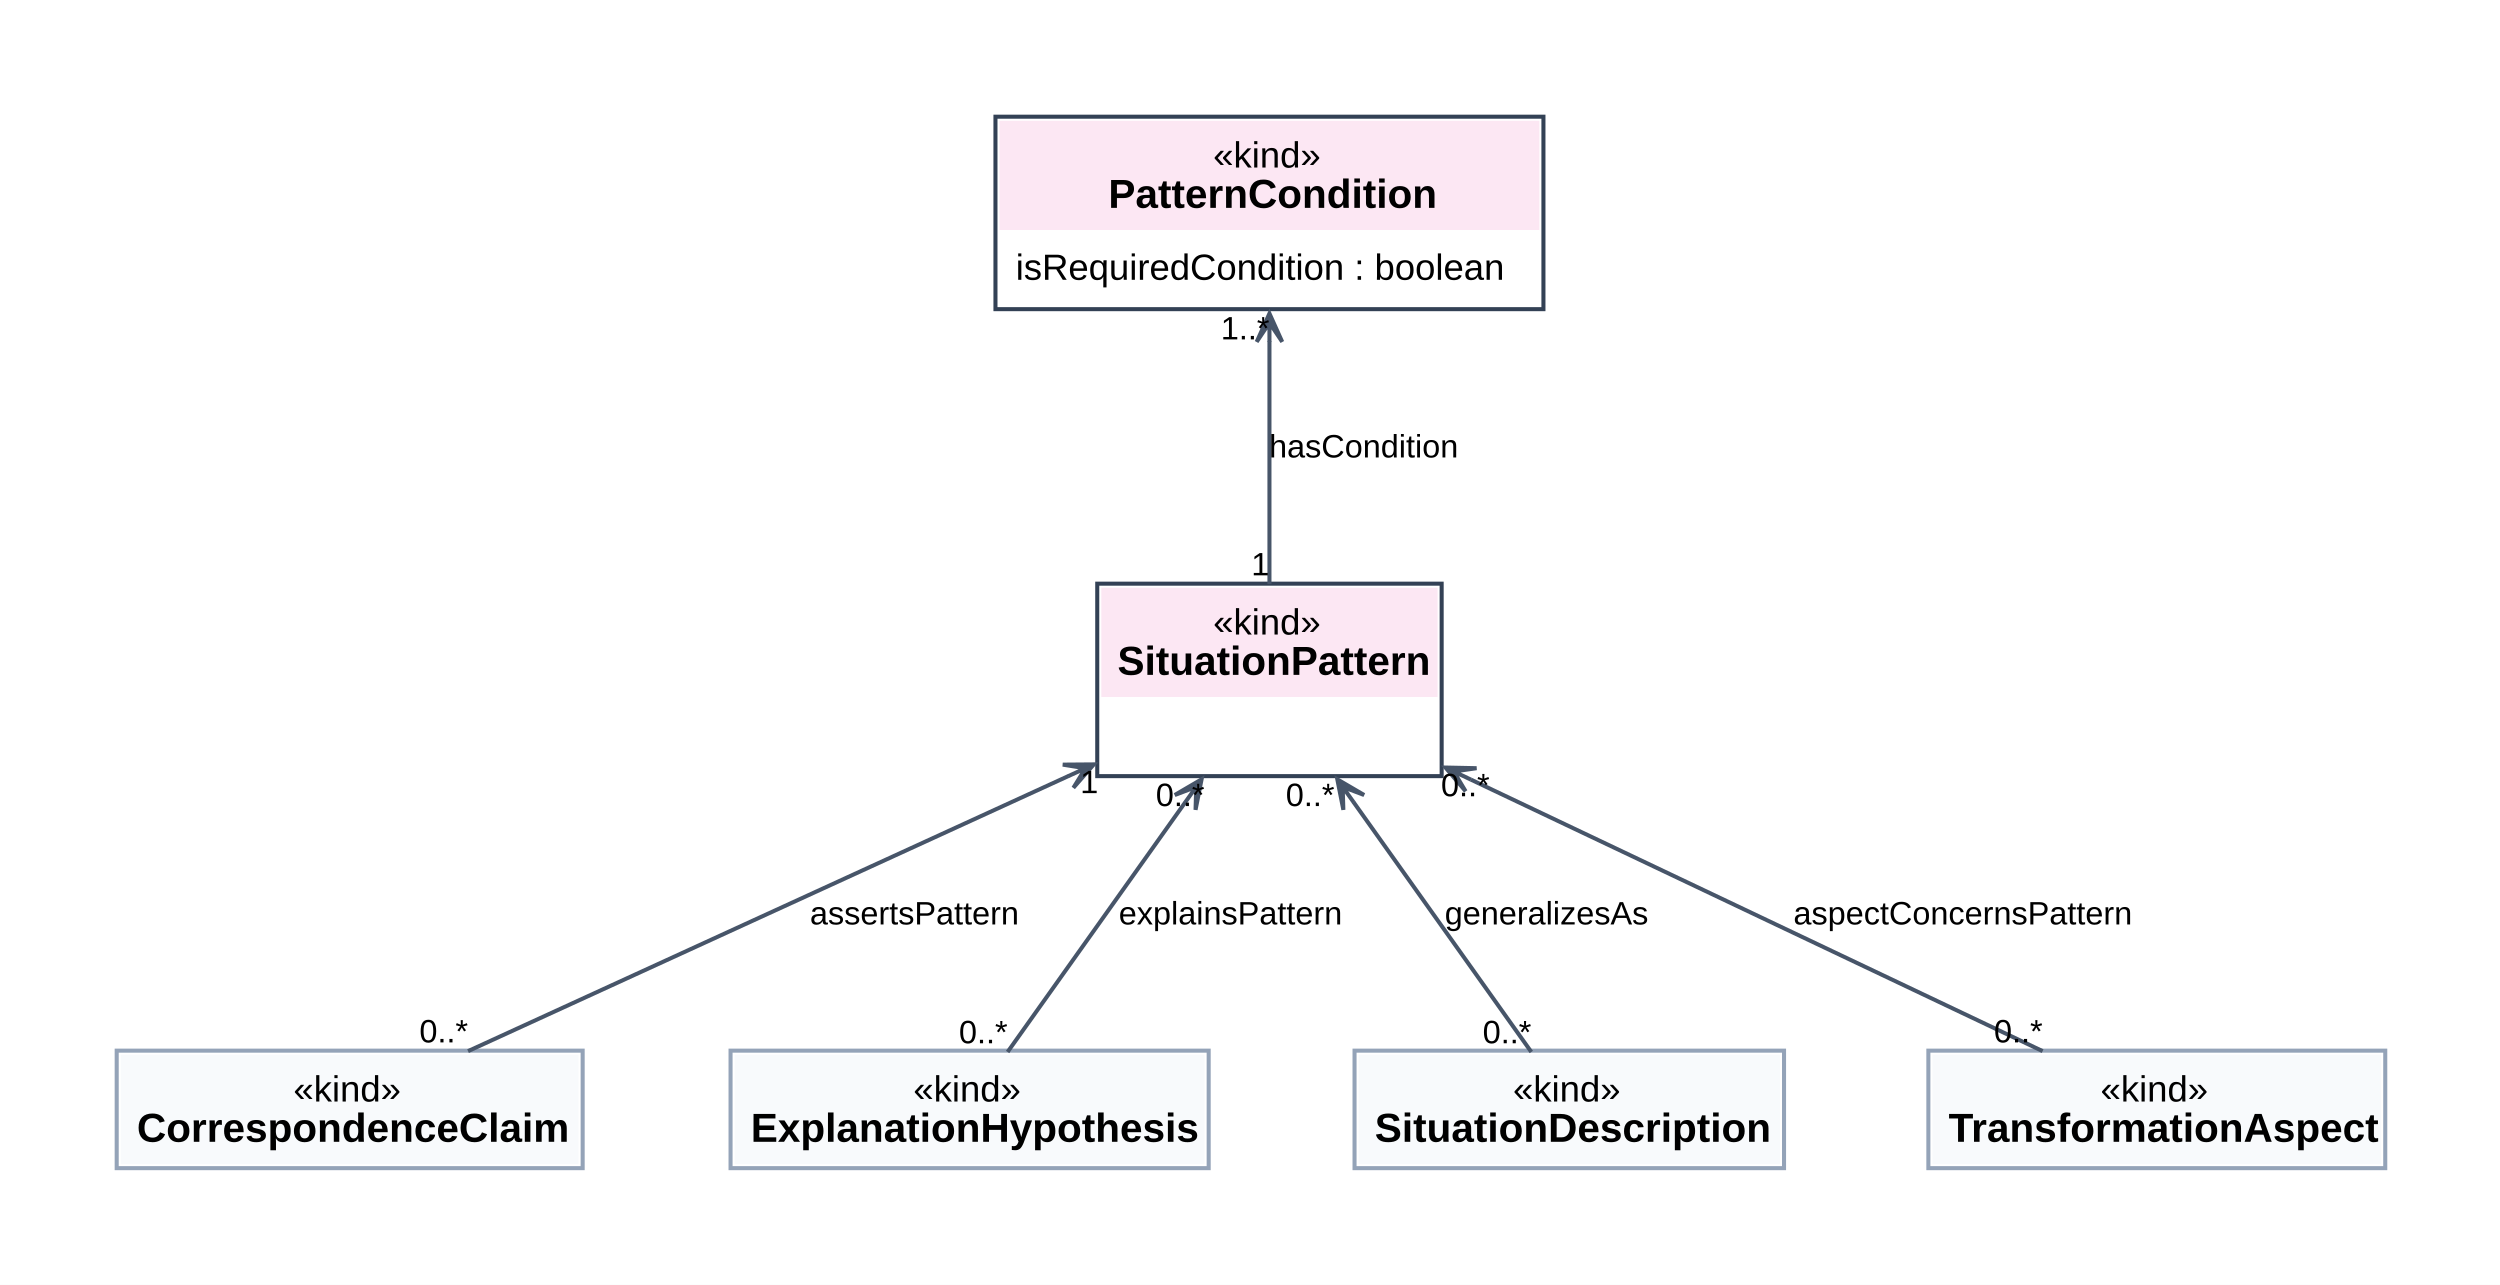
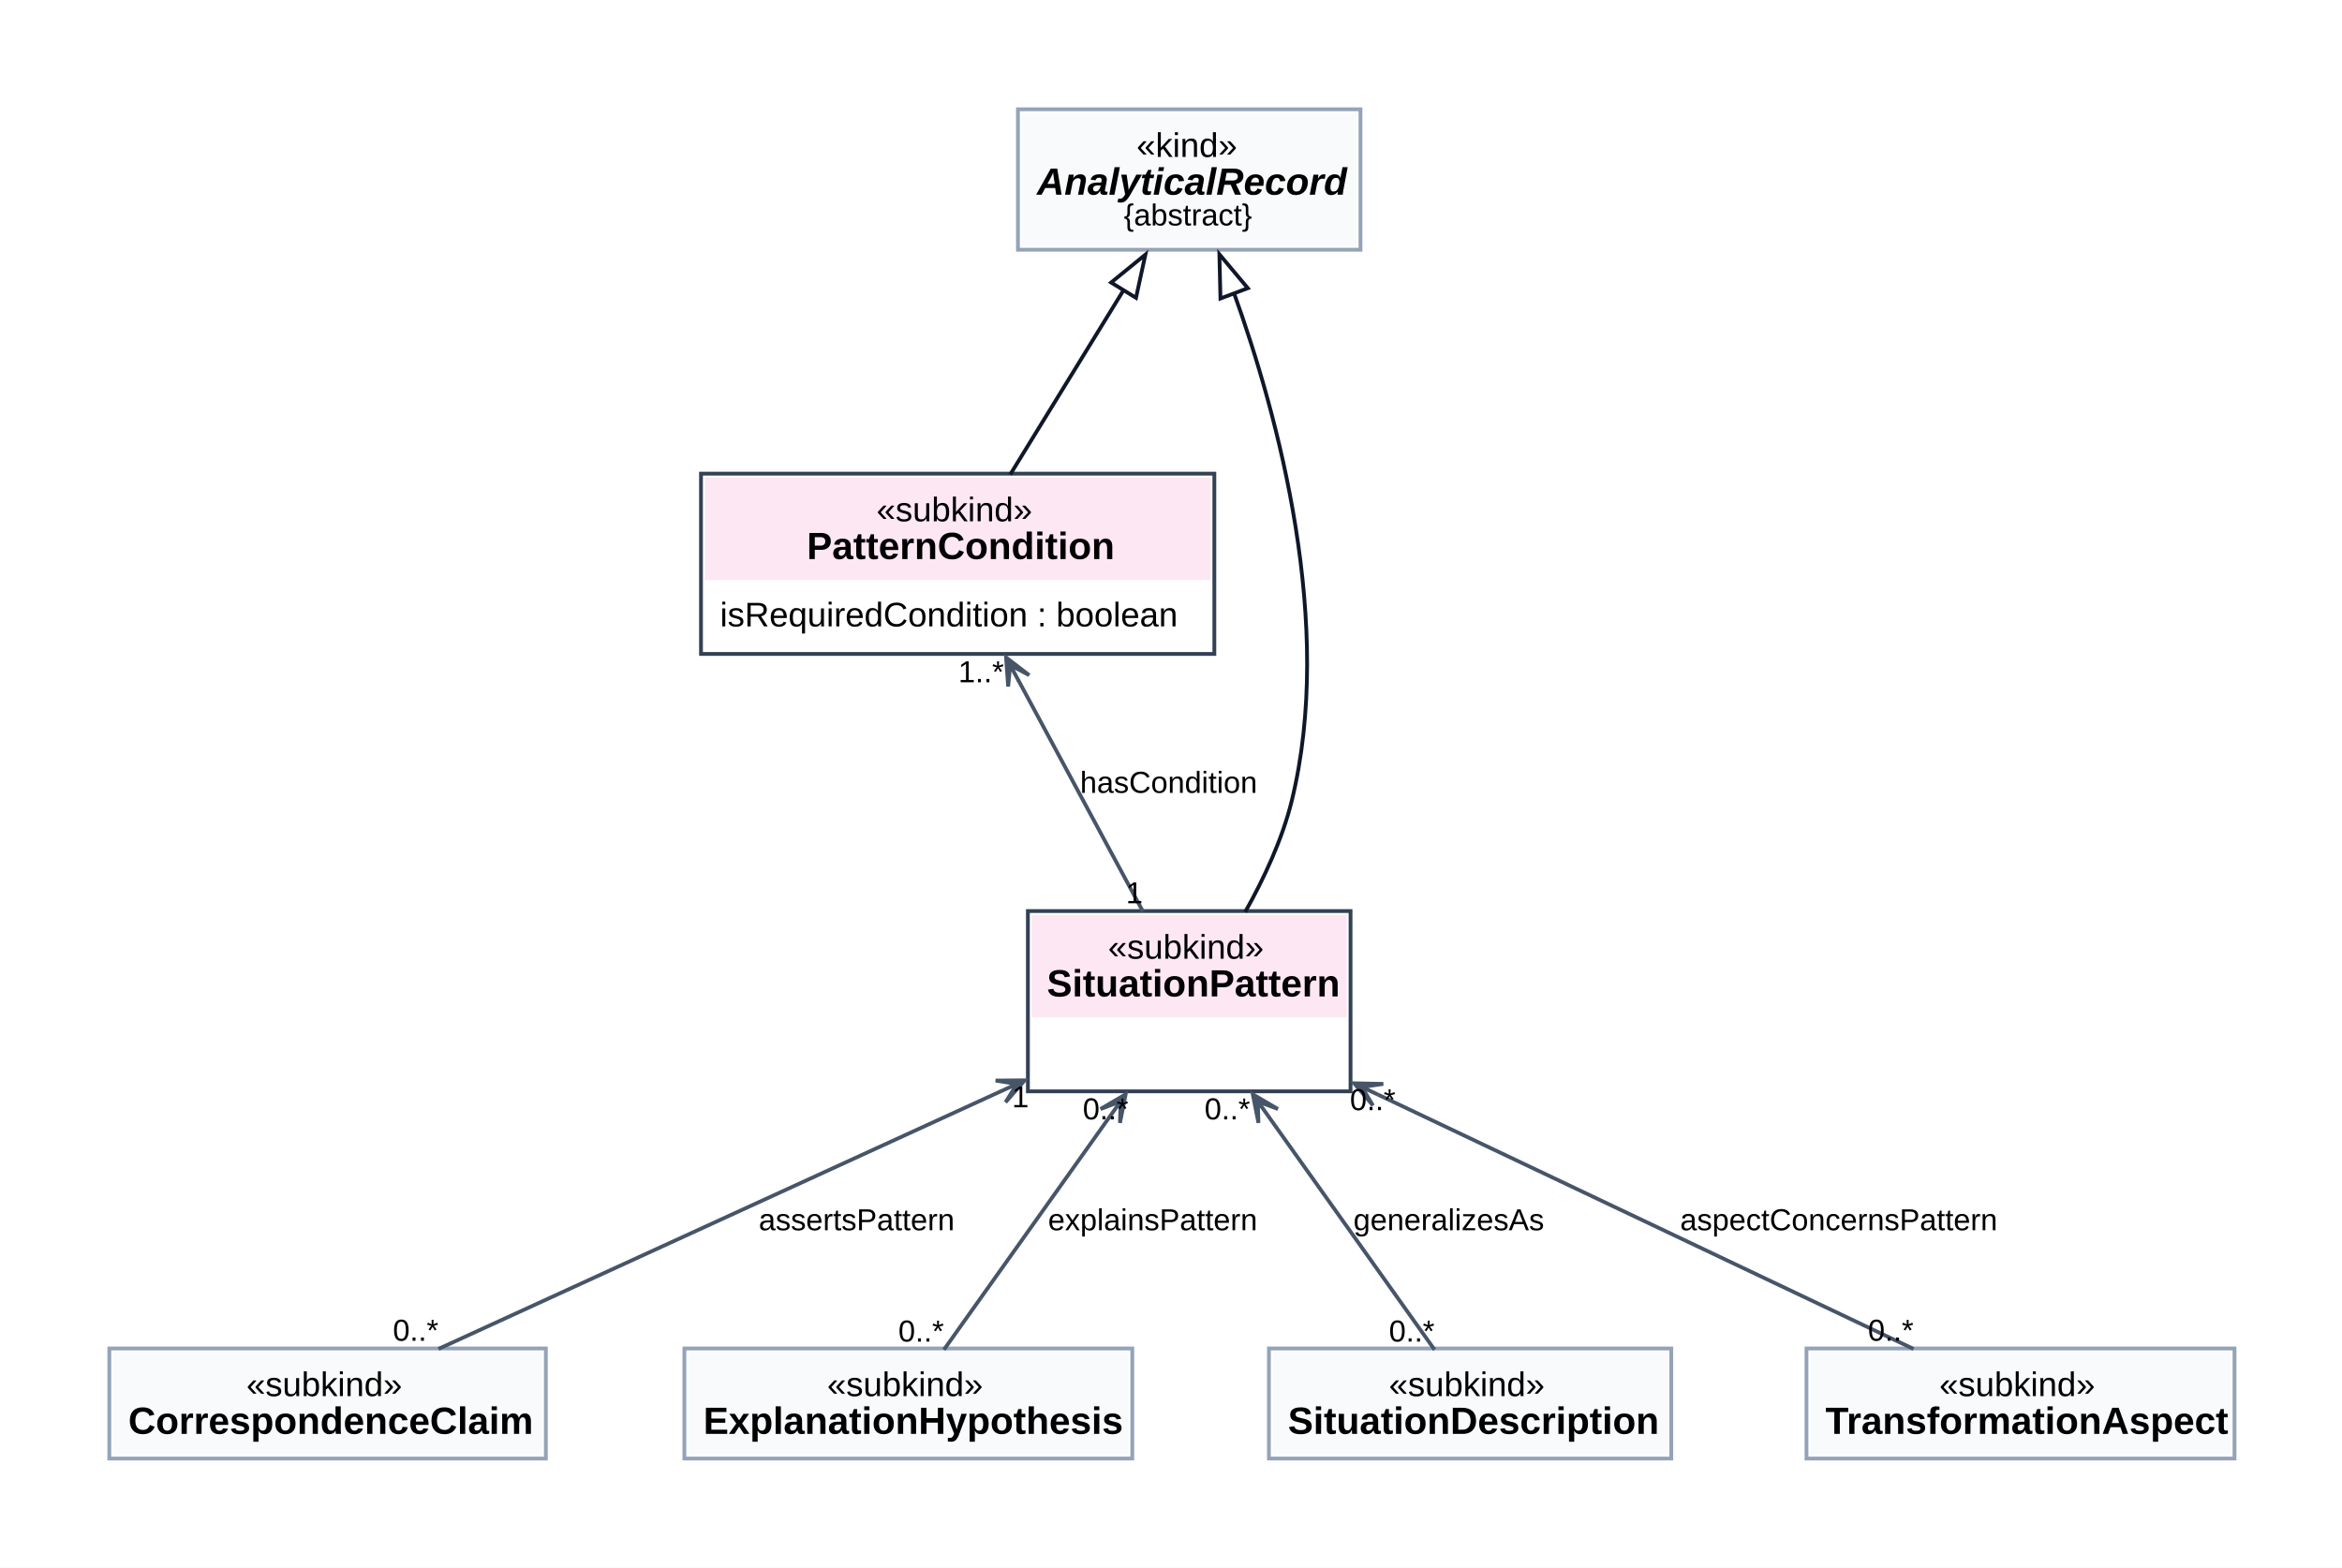
- <svg xmlns="http://www.w3.org/2000/svg" width="617pt" height="317pt" viewBox="0.00 0.00 617.00 317.00">
-   <g id="graph0" class="graph" transform="scale(1 1) rotate(0) translate(28.8 288.3)">
-     <polygon fill="white" stroke="none" points="-28.8,28.8 -28.8,-288.3 588.67,-288.3 588.67,28.8 -28.8,28.8" />
+ <svg xmlns="http://www.w3.org/2000/svg" width="617pt" height="413pt" viewBox="0.00 0.00 617.00 413.00">
+   <g id="graph0" class="graph" transform="scale(1 1) rotate(0) translate(28.8 384.3)">
+     <polygon fill="white" stroke="none" points="-28.8,28.8 -28.8,-384.3 588.67,-384.3 588.67,28.8 -28.8,28.8" />
    <g id="node1" class="node">
      <polygon fill="none" stroke="#334155" points="242,-96.75 242,-144.25 327,-144.25 327,-96.75 242,-96.75" />
      <polygon fill="#fce7f3" stroke="none" points="243,-116.25 243,-143.25 326,-143.25 326,-116.25 243,-116.25" />
-       <text xml:space="preserve" text-anchor="start" x="270.62" y="-131.7" font-family="Arial" font-size="9.00">«kind»</text>
+       <text xml:space="preserve" text-anchor="start" x="263.12" y="-131.7" font-family="Arial" font-size="9.00">«subkind»</text>
      <text xml:space="preserve" text-anchor="start" x="247" y="-121.75" font-family="Arial" font-weight="bold" font-size="10.00">SituationPattern</text>
      <polygon fill="white" stroke="none" points="243,-97.75 243,-116.25 326,-116.25 326,-97.75 243,-97.75" />
      <text xml:space="preserve" text-anchor="start" x="247" y="-104" font-family="Arial" font-size="9.00"> </text>
    </g>
    <g id="node2" class="node">
-       <polygon fill="none" stroke="#334155" points="216.88,-212 216.88,-259.5 352.12,-259.5 352.12,-212 216.88,-212" />
-       <polygon fill="#fce7f3" stroke="none" points="217.88,-231.5 217.88,-258.5 351.12,-258.5 351.12,-231.5 217.88,-231.5" />
-       <text xml:space="preserve" text-anchor="start" x="270.62" y="-246.95" font-family="Arial" font-size="9.00">«kind»</text>
-       <text xml:space="preserve" text-anchor="start" x="244.75" y="-237" font-family="Arial" font-weight="bold" font-size="10.00">PatternCondition</text>
-       <polygon fill="white" stroke="none" points="217.88,-213 217.88,-231.5 351.12,-231.5 351.12,-213 217.88,-213" />
-       <text xml:space="preserve" text-anchor="start" x="221.88" y="-219.25" font-family="Arial" font-size="9.00">isRequiredCondition : boolean</text>
+       <polygon fill="none" stroke="#334155" points="155.88,-212 155.88,-259.5 291.12,-259.5 291.12,-212 155.88,-212" />
+       <polygon fill="#fce7f3" stroke="none" points="156.88,-231.5 156.88,-258.5 290.12,-258.5 290.12,-231.5 156.88,-231.5" />
+       <text xml:space="preserve" text-anchor="start" x="202.12" y="-246.95" font-family="Arial" font-size="9.00">«subkind»</text>
+       <text xml:space="preserve" text-anchor="start" x="183.75" y="-237" font-family="Arial" font-weight="bold" font-size="10.00">PatternCondition</text>
+       <polygon fill="white" stroke="none" points="156.88,-213 156.88,-231.5 290.12,-231.5 290.12,-213 156.88,-213" />
+       <text xml:space="preserve" text-anchor="start" x="160.88" y="-219.25" font-family="Arial" font-size="9.00">isRequiredCondition : boolean</text>
    </g>
    <g id="edge2" class="edge">
-       <path fill="none" stroke="#475569" d="M284.5,-144.15C284.5,-161.35 284.5,-185.2 284.5,-204.11" />
-       <polygon fill="#475569" stroke="#475569" points="284.5,-210.93 281.35,-203.93 284.5,-208.64 284.5,-203.93 284.5,-203.93 284.5,-203.93 284.5,-208.64 287.65,-203.93 284.5,-210.93" />
-       <text xml:space="preserve" text-anchor="middle" x="307.75" y="-175.4" font-family="Arial" font-size="8.00">hasCondition</text>
-       <text xml:space="preserve" text-anchor="middle" x="278.5" y="-204.54" font-family="Arial" font-size="8.00">1..*</text>
-       <text xml:space="preserve" text-anchor="middle" x="282.25" y="-146.3" font-family="Arial" font-size="8.00">1</text>
+       <path fill="none" stroke="#475569" d="M272.3,-144.15C262.87,-161.66 249.73,-186.06 239.46,-205.12" />
+       <polygon fill="#475569" stroke="#475569" points="236.25,-211.07 236.8,-203.41 237.34,-209.06 239.57,-204.91 239.57,-204.91 239.57,-204.91 237.34,-209.06 242.35,-206.4 236.25,-211.07" />
+       <text xml:space="preserve" text-anchor="middle" x="279.08" y="-175.4" font-family="Arial" font-size="8.00">hasCondition</text>
+       <text xml:space="preserve" text-anchor="middle" x="229.68" y="-204.54" font-family="Arial" font-size="8.00">1..*</text>
+       <text xml:space="preserve" text-anchor="middle" x="270.05" y="-146.3" font-family="Arial" font-size="8.00">1</text>
    </g>
    <g id="node3" class="node">
+       <polygon fill="none" stroke="#94a3b8" points="239.38,-318.5 239.38,-355.5 329.62,-355.5 329.62,-318.5 239.38,-318.5" />
+       <polygon fill="#f8fafc" stroke="none" points="240.38,-319.5 240.38,-354.5 328.62,-354.5 328.62,-319.5 240.38,-319.5" />
+       <text xml:space="preserve" text-anchor="start" x="270.62" y="-342.95" font-family="Arial" font-size="9.00">«kind»</text>
+       <text xml:space="preserve" text-anchor="start" x="244.38" y="-333" font-family="Arial" font-weight="bold" font-style="italic" font-size="10.00">AnalyticalRecord</text>
+       <text xml:space="preserve" text-anchor="start" x="267.25" y="-324.9" font-family="Arial" font-size="8.00">{abstract}</text>
+     </g>
+     <g id="edge6" class="edge">
+       <path fill="none" stroke="#0f172a" d="M299.24,-144C304.16,-152.76 309.01,-163.11 311.5,-173.25 322.87,-219.62 307.98,-274.61 296.21,-307.33" />
+       <polygon fill="none" stroke="#0f172a" points="292.73,-305.65 292.45,-317.3 299.94,-308.37 292.73,-305.65" />
+     </g>
+     <g id="edge7" class="edge">
+       <path fill="none" stroke="#0f172a" d="M237.34,-259.27C246.22,-273.72 257.82,-292.6 267.3,-308.01" />
+       <polygon fill="none" stroke="#0f172a" points="263.92,-309.86 272.96,-317.22 270.48,-305.83 263.92,-309.86" />
+     </g>
+     <g id="node4" class="node">
      <polygon fill="none" stroke="#94a3b8" points="0,0 0,-29 115,-29 115,0 0,0" />
      <polygon fill="#f8fafc" stroke="none" points="1,-1 1,-28 114,-28 114,-1 1,-1" />
-       <text xml:space="preserve" text-anchor="start" x="43.62" y="-16.45" font-family="Arial" font-size="9.00">«kind»</text>
+       <text xml:space="preserve" text-anchor="start" x="36.12" y="-16.45" font-family="Arial" font-size="9.00">«subkind»</text>
      <text xml:space="preserve" text-anchor="start" x="5" y="-6.5" font-family="Arial" font-weight="bold" font-size="10.00">CorrespondenceClaim</text>
    </g>
    <g id="edge3" class="edge">
      <path fill="none" stroke="#475569" d="M86.71,-28.88C124.14,-46.03 189.6,-76.02 234.9,-96.78" />
      <polygon fill="#475569" stroke="#475569" points="241.16,-99.65 233.49,-99.59 239.09,-98.69 234.8,-96.73 234.8,-96.73 234.8,-96.73 239.09,-98.69 236.11,-93.87 241.16,-99.65" />
      <text xml:space="preserve" text-anchor="middle" x="196.88" y="-60.15" font-family="Arial" font-size="8.00">assertsPattern</text>
      <text xml:space="preserve" text-anchor="middle" x="240.02" y="-92.55" font-family="Arial" font-size="8.00">1</text>
      <text xml:space="preserve" text-anchor="middle" x="80.71" y="-31.03" font-family="Arial" font-size="8.00">0..*</text>
    </g>
-     <g id="node4" class="node">
+     <g id="node5" class="node">
      <polygon fill="none" stroke="#94a3b8" points="151.5,0 151.5,-29 269.5,-29 269.5,0 151.5,0" />
      <polygon fill="#f8fafc" stroke="none" points="152.5,-1 152.5,-28 268.5,-28 268.5,-1 152.5,-1" />
-       <text xml:space="preserve" text-anchor="start" x="196.62" y="-16.45" font-family="Arial" font-size="9.00">«kind»</text>
+       <text xml:space="preserve" text-anchor="start" x="189.12" y="-16.45" font-family="Arial" font-size="9.00">«subkind»</text>
      <text xml:space="preserve" text-anchor="start" x="156.5" y="-6.5" font-family="Arial" font-weight="bold" font-size="10.00">ExplanationHypothesis</text>
    </g>
    <g id="edge4" class="edge">
      <path fill="none" stroke="#475569" d="M219.87,-28.67C230.84,-44.09 249.35,-70.09 263.75,-90.34" />
      <polygon fill="#475569" stroke="#475569" points="267.75,-95.96 261.13,-92.09 266.43,-94.1 263.69,-90.26 263.69,-90.26 263.69,-90.26 266.43,-94.1 266.26,-88.43 267.75,-95.96" />
      <text xml:space="preserve" text-anchor="middle" x="274.88" y="-60.15" font-family="Arial" font-size="8.00">explainsPattern</text>
      <text xml:space="preserve" text-anchor="middle" x="262.46" y="-89.36" font-family="Arial" font-size="8.00">0..*</text>
      <text xml:space="preserve" text-anchor="middle" x="213.87" y="-30.82" font-family="Arial" font-size="8.00">0..*</text>
    </g>
-     <g id="node5" class="node">
+     <g id="node6" class="node">
      <polygon fill="none" stroke="#94a3b8" points="305.5,0 305.5,-29 411.5,-29 411.5,0 305.5,0" />
      <polygon fill="#f8fafc" stroke="none" points="306.5,-1 306.5,-28 410.5,-28 410.5,-1 306.5,-1" />
-       <text xml:space="preserve" text-anchor="start" x="344.62" y="-16.45" font-family="Arial" font-size="9.00">«kind»</text>
+       <text xml:space="preserve" text-anchor="start" x="337.12" y="-16.45" font-family="Arial" font-size="9.00">«subkind»</text>
      <text xml:space="preserve" text-anchor="start" x="310.5" y="-6.5" font-family="Arial" font-weight="bold" font-size="10.00">SituationDescription</text>
    </g>
    <g id="edge1" class="edge">
      <path fill="none" stroke="#475569" d="M349.13,-28.67C338.16,-44.09 319.65,-70.09 305.25,-90.34" />
      <polygon fill="#475569" stroke="#475569" points="301.25,-95.96 302.74,-88.43 302.57,-94.1 305.31,-90.26 305.31,-90.26 305.31,-90.26 302.57,-94.1 307.87,-92.09 301.25,-95.96" />
      <text xml:space="preserve" text-anchor="middle" x="352.88" y="-60.15" font-family="Arial" font-size="8.00">generalizesAs</text>
      <text xml:space="preserve" text-anchor="middle" x="294.54" y="-89.36" font-family="Arial" font-size="8.00">0..*</text>
      <text xml:space="preserve" text-anchor="middle" x="343.13" y="-30.82" font-family="Arial" font-size="8.00">0..*</text>
    </g>
-     <g id="node6" class="node">
+     <g id="node7" class="node">
      <polygon fill="none" stroke="#94a3b8" points="447.12,0 447.12,-29 559.88,-29 559.88,0 447.12,0" />
      <polygon fill="#f8fafc" stroke="none" points="448.12,-1 448.12,-28 558.88,-28 558.88,-1 448.12,-1" />
-       <text xml:space="preserve" text-anchor="start" x="489.62" y="-16.45" font-family="Arial" font-size="9.00">«kind»</text>
+       <text xml:space="preserve" text-anchor="start" x="482.12" y="-16.45" font-family="Arial" font-size="9.00">«subkind»</text>
      <text xml:space="preserve" text-anchor="start" x="452.12" y="-6.5" font-family="Arial" font-weight="bold" font-size="10.00">TransformationAspect</text>
    </g>
    <g id="edge5" class="edge">
      <path fill="none" stroke="#475569" d="M475.32,-28.88C439.72,-45.79 377.84,-75.17 334.22,-95.89" />
      <polygon fill="#475569" stroke="#475569" points="327.94,-98.87 332.91,-93.02 330,-97.89 334.26,-95.87 334.26,-95.87 334.26,-95.87 330,-97.89 335.62,-98.71 327.94,-98.87" />
      <text xml:space="preserve" text-anchor="middle" x="455.62" y="-60.15" font-family="Arial" font-size="8.00">aspectConcernsPattern</text>
      <text xml:space="preserve" text-anchor="middle" x="332.84" y="-91.79" font-family="Arial" font-size="8.00">0..*</text>
      <text xml:space="preserve" text-anchor="middle" x="469.32" y="-31.03" font-family="Arial" font-size="8.00">0..*</text>
    </g>
  </g>
</svg>
